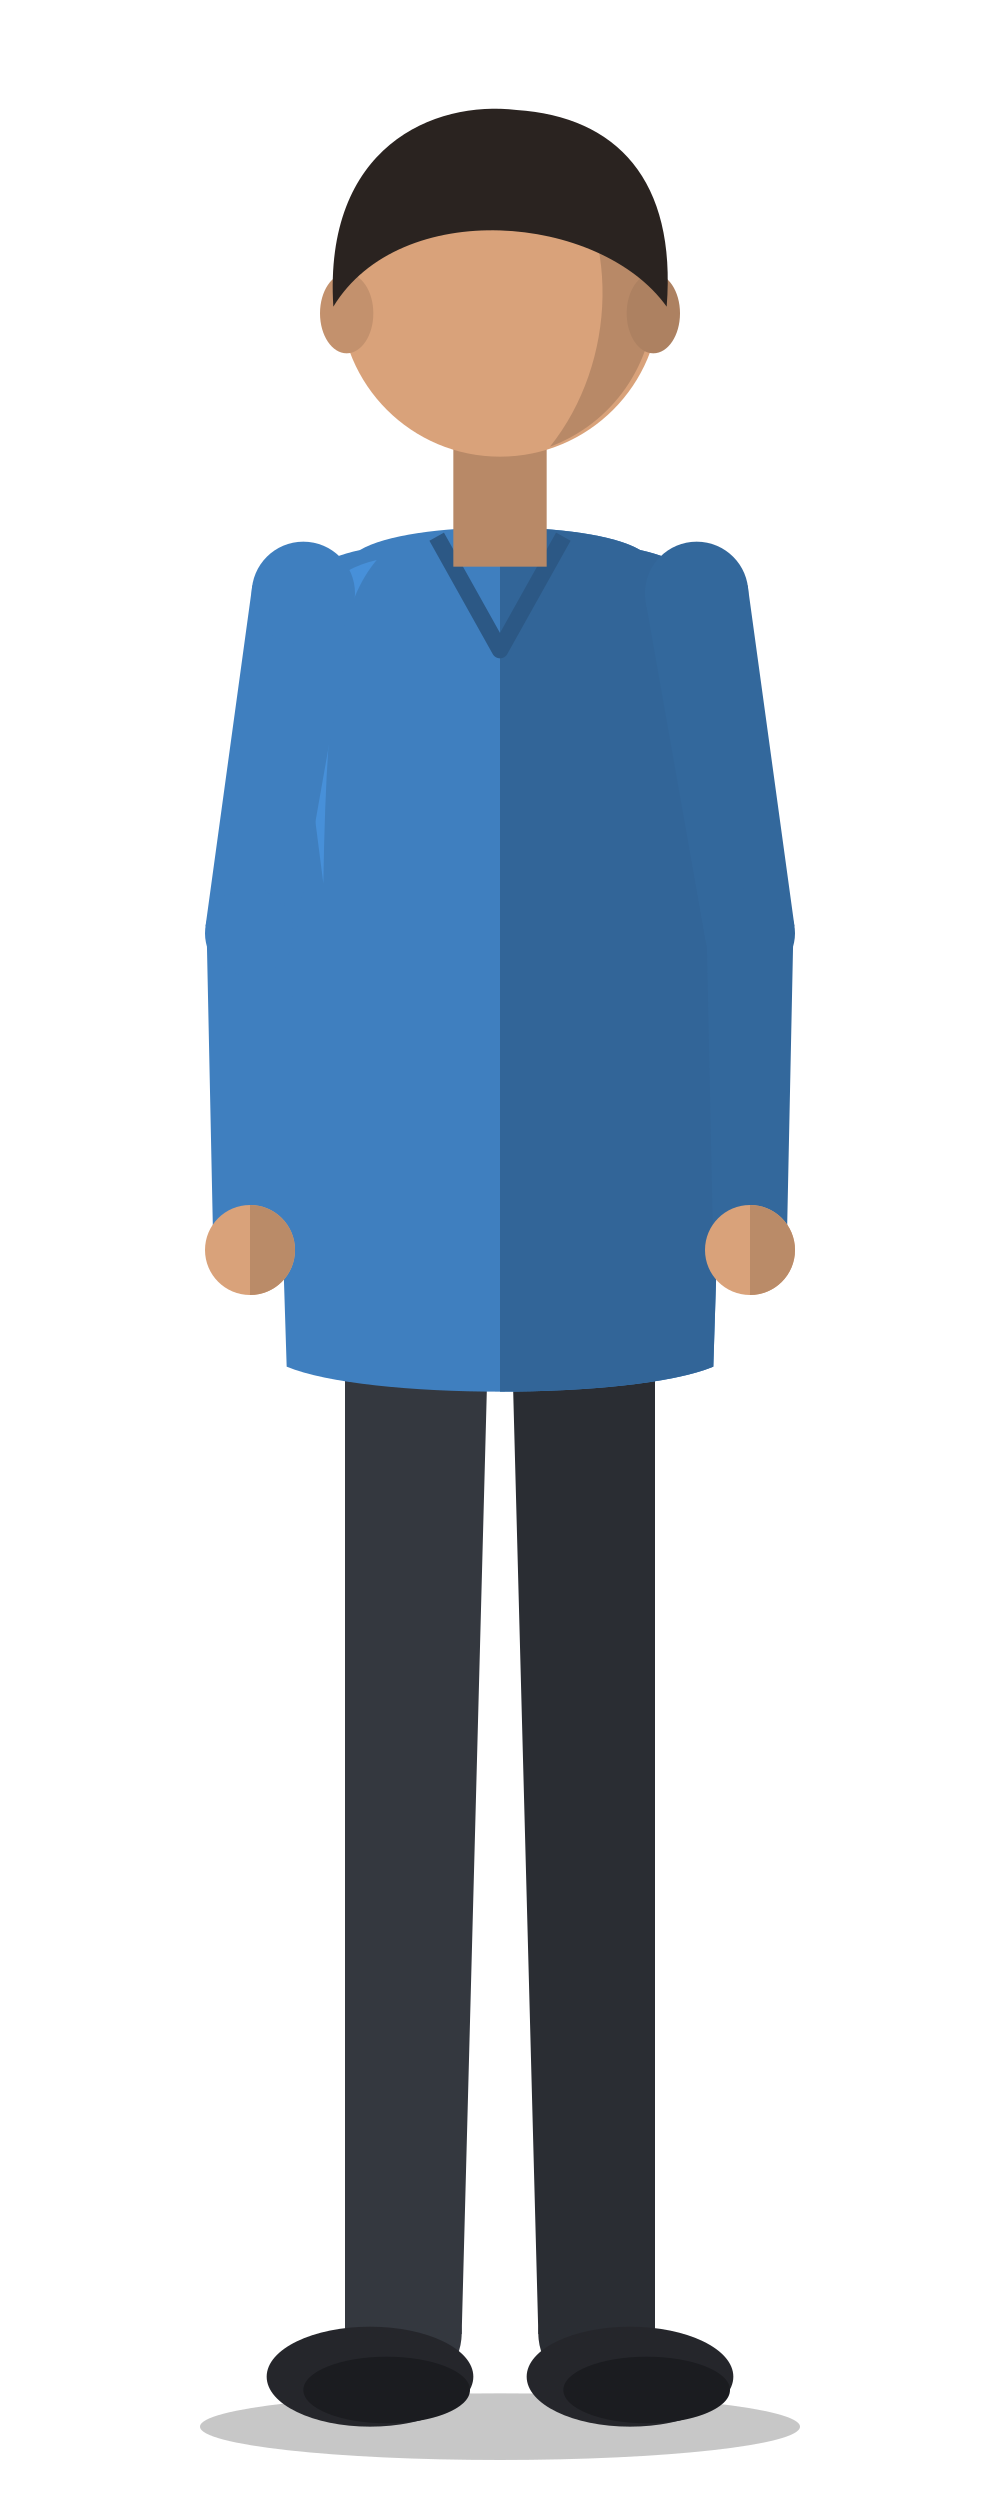
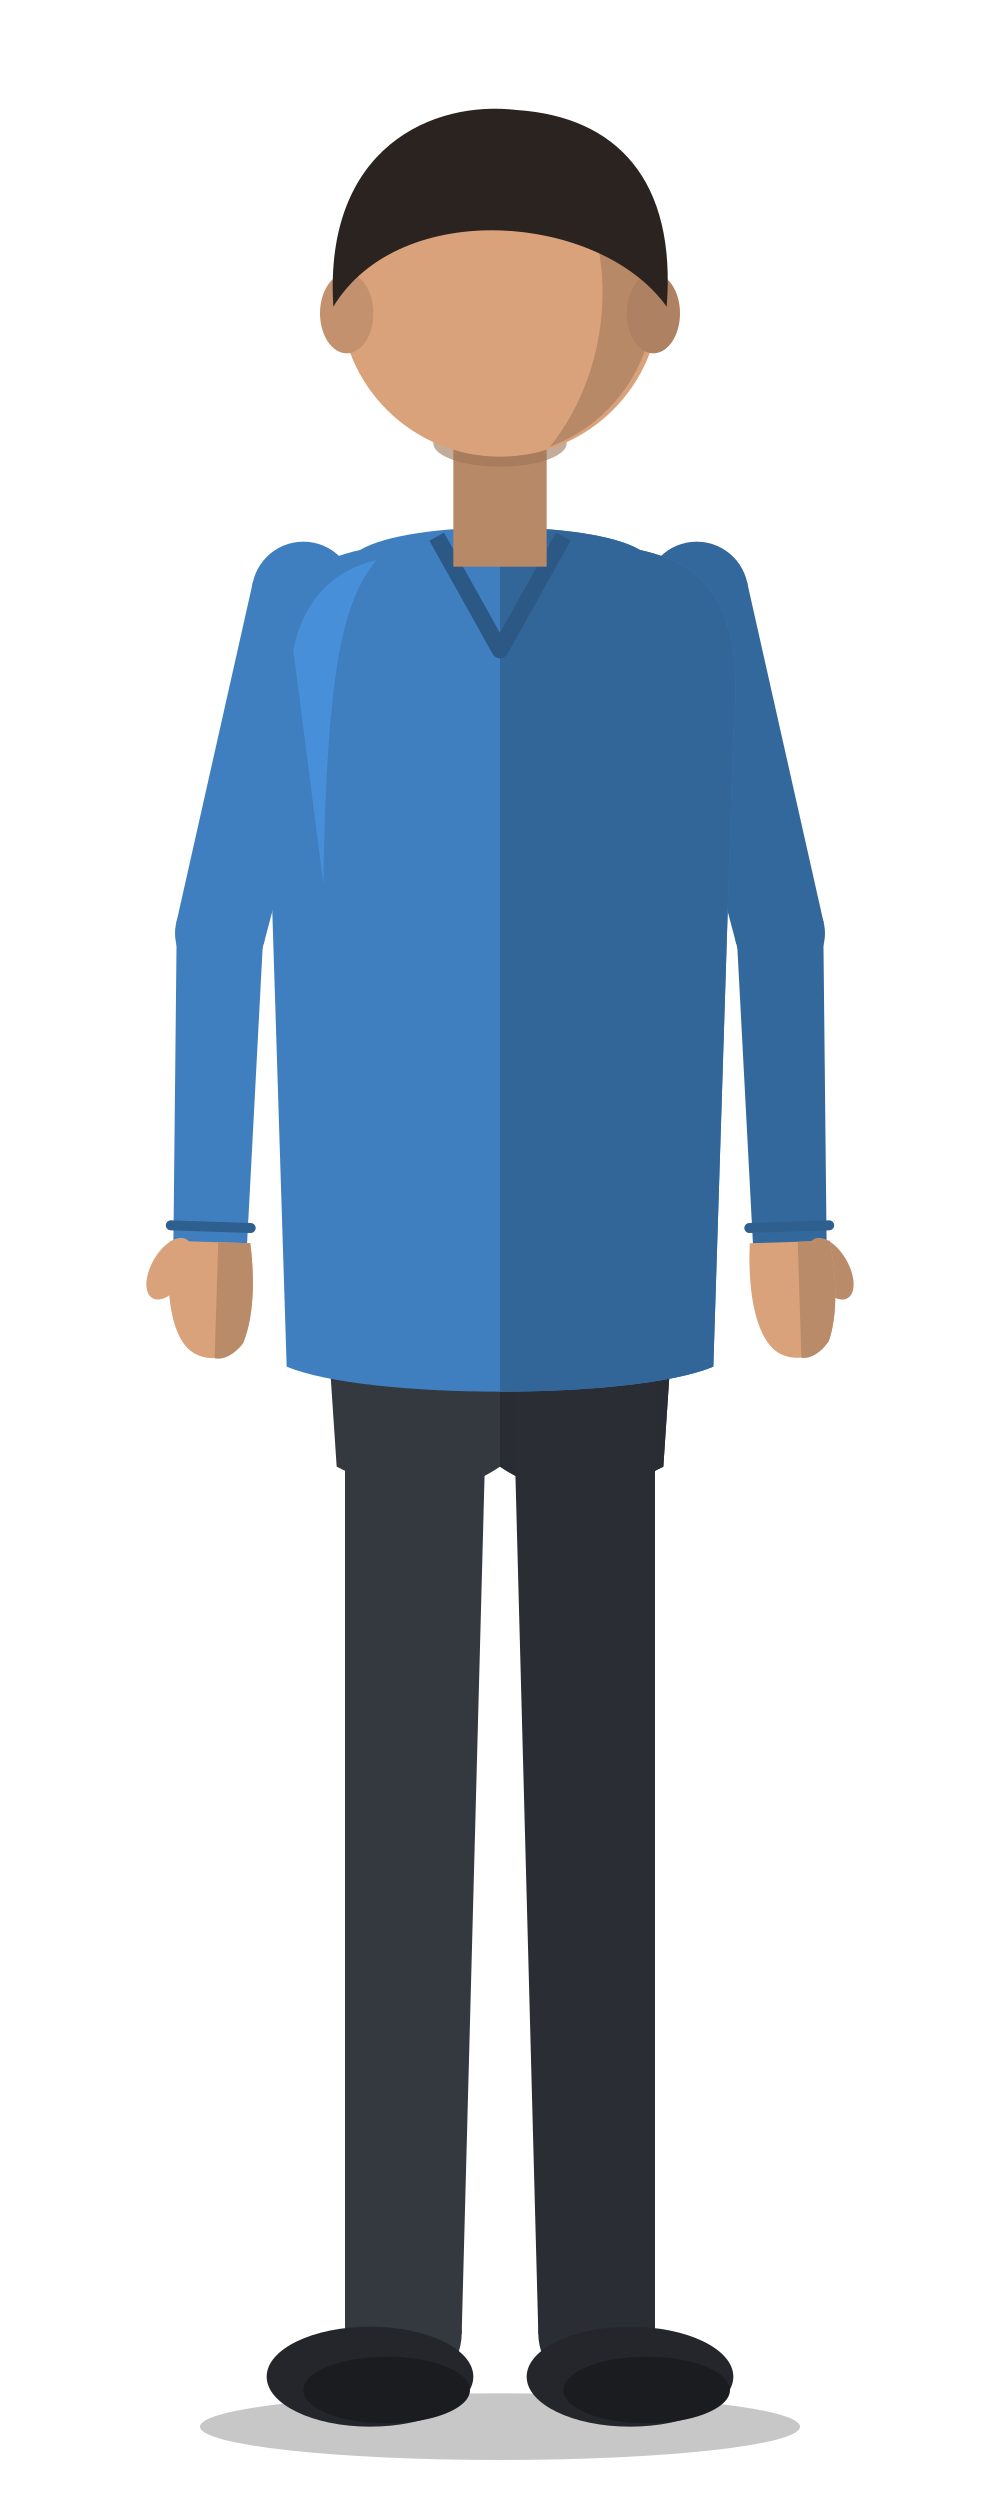
<svg xmlns="http://www.w3.org/2000/svg" viewBox="0 0 600 1500" width="600" height="1500">
  <defs>
    <clipPath id="x1">
+       <path d="M196,790 L404,790 L398,880 C360,900 330,900 300,880 C270,900 240,900 202,880 Z" />
+     </clipPath>
+     <clipPath id="x2">
      <path d="M216,330 C246,312 354,312 384,330 C430,340 446,370 440,440 L428,820 C380,840 220,840 172,820 L160,440 C154,370 170,340 216,330 Z" />
    </clipPath>
  </defs>
  <ellipse cx="300" cy="1456" rx="180" ry="20" fill="#000" opacity="0.22" />
  <g transform="translate(300,0) scale(1.000,1) translate(-300,0)">
+     <path d="M151.9,348.6 L105.8,553.6 L158.2,566.4 L212.1,363.4 Z" fill="#3f7fbf" />
+     <circle cx="182" cy="356" r="31.0" fill="#3f7fbf" />
+     <circle cx="132" cy="560" r="27.0" fill="#3f7fbf" />
+     <path d="M106.0,559.2 L104.0,749.3 L148.0,750.7 L158.0,560.8 Z" fill="#3f7fbf" />
+     <circle cx="132" cy="560" r="26.0" fill="#3f7fbf" />
+     <circle cx="126" cy="750" r="22.0" fill="#3f7fbf" />
+     <path d="M102.5,735.2 L150.4,736.8" stroke="#2f5f8f" stroke-width="6" stroke-linecap="round" />
+     <g transform="translate(126.0,750.0) rotate(1.8) scale(1.2)">
+       <ellipse cx="-20" cy="10" rx="9" ry="17" fill="#d9a27a" transform="rotate(28 -20 10)" />
+       <path d="M-20,-4 C-22,22 -18,46 -6,52 C2,56 12,54 18,46 C24,30 22,8 20,-4 Z" fill="#d9a27a" />
+       <path d="M4,-4 L20,-4 C22,8 24,30 18,46 C14,52 8,55 4,54 Z" fill="#ba8b68" />
+     </g>
+     <path d="M387.9,363.4 L441.8,566.4 L494.2,553.6 L448.1,348.6 Z" fill="#33689c" />
+     <circle cx="418" cy="356" r="31.0" fill="#33689c" />
+     <circle cx="468" cy="560" r="27.0" fill="#33689c" />
+     <path d="M442.0,560.8 L452.0,750.7 L496.0,749.3 L494.0,559.2 Z" fill="#33689c" />
+     <circle cx="468" cy="560" r="26.0" fill="#33689c" />
+     <circle cx="474" cy="750" r="22.0" fill="#33689c" />
+     <path d="M449.6,736.8 L497.5,735.2" stroke="#2f5f8f" stroke-width="6" stroke-linecap="round" />
+     <g transform="translate(474.0,750.0) rotate(-1.8) scale(1.2)">
+       <ellipse cx="20" cy="10" rx="9" ry="17" fill="#ba8b68" transform="rotate(-28 20 10)" />
+       <path d="M-20,-4 C-22,22 -18,46 -6,52 C2,56 12,54 18,46 C24,30 22,8 20,-4 Z" fill="#d9a27a" />
+       <path d="M4,-4 L20,-4 C22,8 24,30 18,46 C14,52 8,55 4,54 Z" fill="#ba8b68" />
+     </g>
+     <path d="M196,790 L404,790 L398,880 C360,900 330,900 300,880 C270,900 240,900 202,880 Z" fill="#34383f" />
+     <rect x="300" y="0" width="600" height="1500" fill="#292c32" clip-path="url(#x1)" />
    <g transform="translate(250,800) scale(1,1) translate(-250,-800)">
      <path d="M207.0,799.4 L207.0,1399.5 L277.0,1400.5 L293.0,800.6 Z" fill="#34383f" />
      <circle cx="250" cy="800" r="43.0" fill="#34383f" />
      <circle cx="242" cy="1400" r="35.0" fill="#34383f" />
      <ellipse cx="222" cy="1426" rx="62" ry="30" fill="#25262b" />
      <ellipse cx="232" cy="1434" rx="50" ry="20" fill="#1b1c20" />
    </g>
    <g transform="translate(350,800) scale(1,1) translate(-350,-800)">
      <path d="M307.0,800.6 L323.0,1400.5 L393.0,1399.5 L393.0,799.4 Z" fill="#2a2d33" />
      <circle cx="350" cy="800" r="43.0" fill="#2a2d33" />
      <circle cx="358" cy="1400" r="35.0" fill="#2a2d33" />
      <ellipse cx="378" cy="1426" rx="62" ry="30" fill="#25262b" />
      <ellipse cx="388" cy="1434" rx="50" ry="20" fill="#1b1c20" />
    </g>
    <path d="M216,330 C246,312 354,312 384,330 C430,340 446,370 440,440 L428,820 C380,840 220,840 172,820 L160,440 C154,370 170,340 216,330 Z" fill="#3f7fbf" />
-     <rect x="300" y="0" width="600" height="1500" fill="#326598" clip-path="url(#x1)" />
-     <path d="M176,390 C182,360 200,342 226,336 C206,360 196,400 194,530 Z" fill="#4790d9" clip-path="url(#x1)" />
+     <rect x="300" y="0" width="600" height="1500" fill="#326598" clip-path="url(#x2)" />
+     <path d="M176,390 C182,360 200,342 226,336 C206,360 196,400 194,530 Z" fill="#4790d9" clip-path="url(#x2)" />
    <path d="M262,322 L300,390 L338,322" fill="none" stroke="#2c5885" stroke-width="10" stroke-linejoin="round" />
  </g>
+   <g transform="rotate(0 300 238)" />
  <rect x="272" y="240" width="56" height="100" fill="#b88967" />
+   <ellipse cx="300" cy="266" rx="40" ry="14" fill="#9c7457" opacity="0.6" />
  <g transform="rotate(0 300 238)">
    <circle cx="300" cy="178" r="96" fill="#d9a27a" />
    <path d="M330,88 A96,96 0 0 1 330,268 C370,218 374,138 330,88 Z" fill="#b88967" />
    <ellipse cx="208" cy="188" rx="16" ry="24" fill="#c3916d" />
    <ellipse cx="392" cy="188" rx="16" ry="24" fill="#ad8161" />
    <path d="M200,184 C194,88 260,60 310,66 C370,70 406,108 400,184 C360,128 240,118 200,184 Z" fill="#2a2320" />
  </g>
-   <g transform="translate(300,0) scale(1.000,1) translate(-300,0)">
-     <path d="M151.4,351.2 L123.3,555.8 L176.7,564.2 L212.6,360.8 Z" fill="#3f7fbf" />
-     <circle cx="182" cy="356" r="31.0" fill="#3f7fbf" />
-     <circle cx="150" cy="560" r="27.0" fill="#3f7fbf" />
-     <path d="M124.0,560.0 L128.0,750.0 L172.0,750.0 L176.0,560.0 Z" fill="#3f7fbf" />
-     <circle cx="150" cy="560" r="26.0" fill="#3f7fbf" />
-     <circle cx="150" cy="750" r="22.0" fill="#3f7fbf" />
-     <circle cx="150" cy="750" r="27" fill="#d9a27a" />
-     <path d="M150,723 A27,27 0 0 1 150,777 Z" fill="#ba8b68" />
-     <path d="M387.4,360.8 L423.3,564.2 L476.7,555.8 L448.6,351.2 Z" fill="#33689c" />
-     <circle cx="418" cy="356" r="31.0" fill="#33689c" />
-     <circle cx="450" cy="560" r="27.0" fill="#33689c" />
-     <path d="M424.0,560.0 L428.0,750.0 L472.0,750.0 L476.0,560.0 Z" fill="#33689c" />
-     <circle cx="450" cy="560" r="26.0" fill="#33689c" />
-     <circle cx="450" cy="750" r="22.0" fill="#33689c" />
-     <circle cx="450" cy="750" r="27" fill="#d9a27a" />
-     <path d="M450,723 A27,27 0 0 1 450,777 Z" fill="#ba8b68" />
-   </g>
+   <g transform="translate(300,0) scale(1.000,1) translate(-300,0)" />
</svg>
